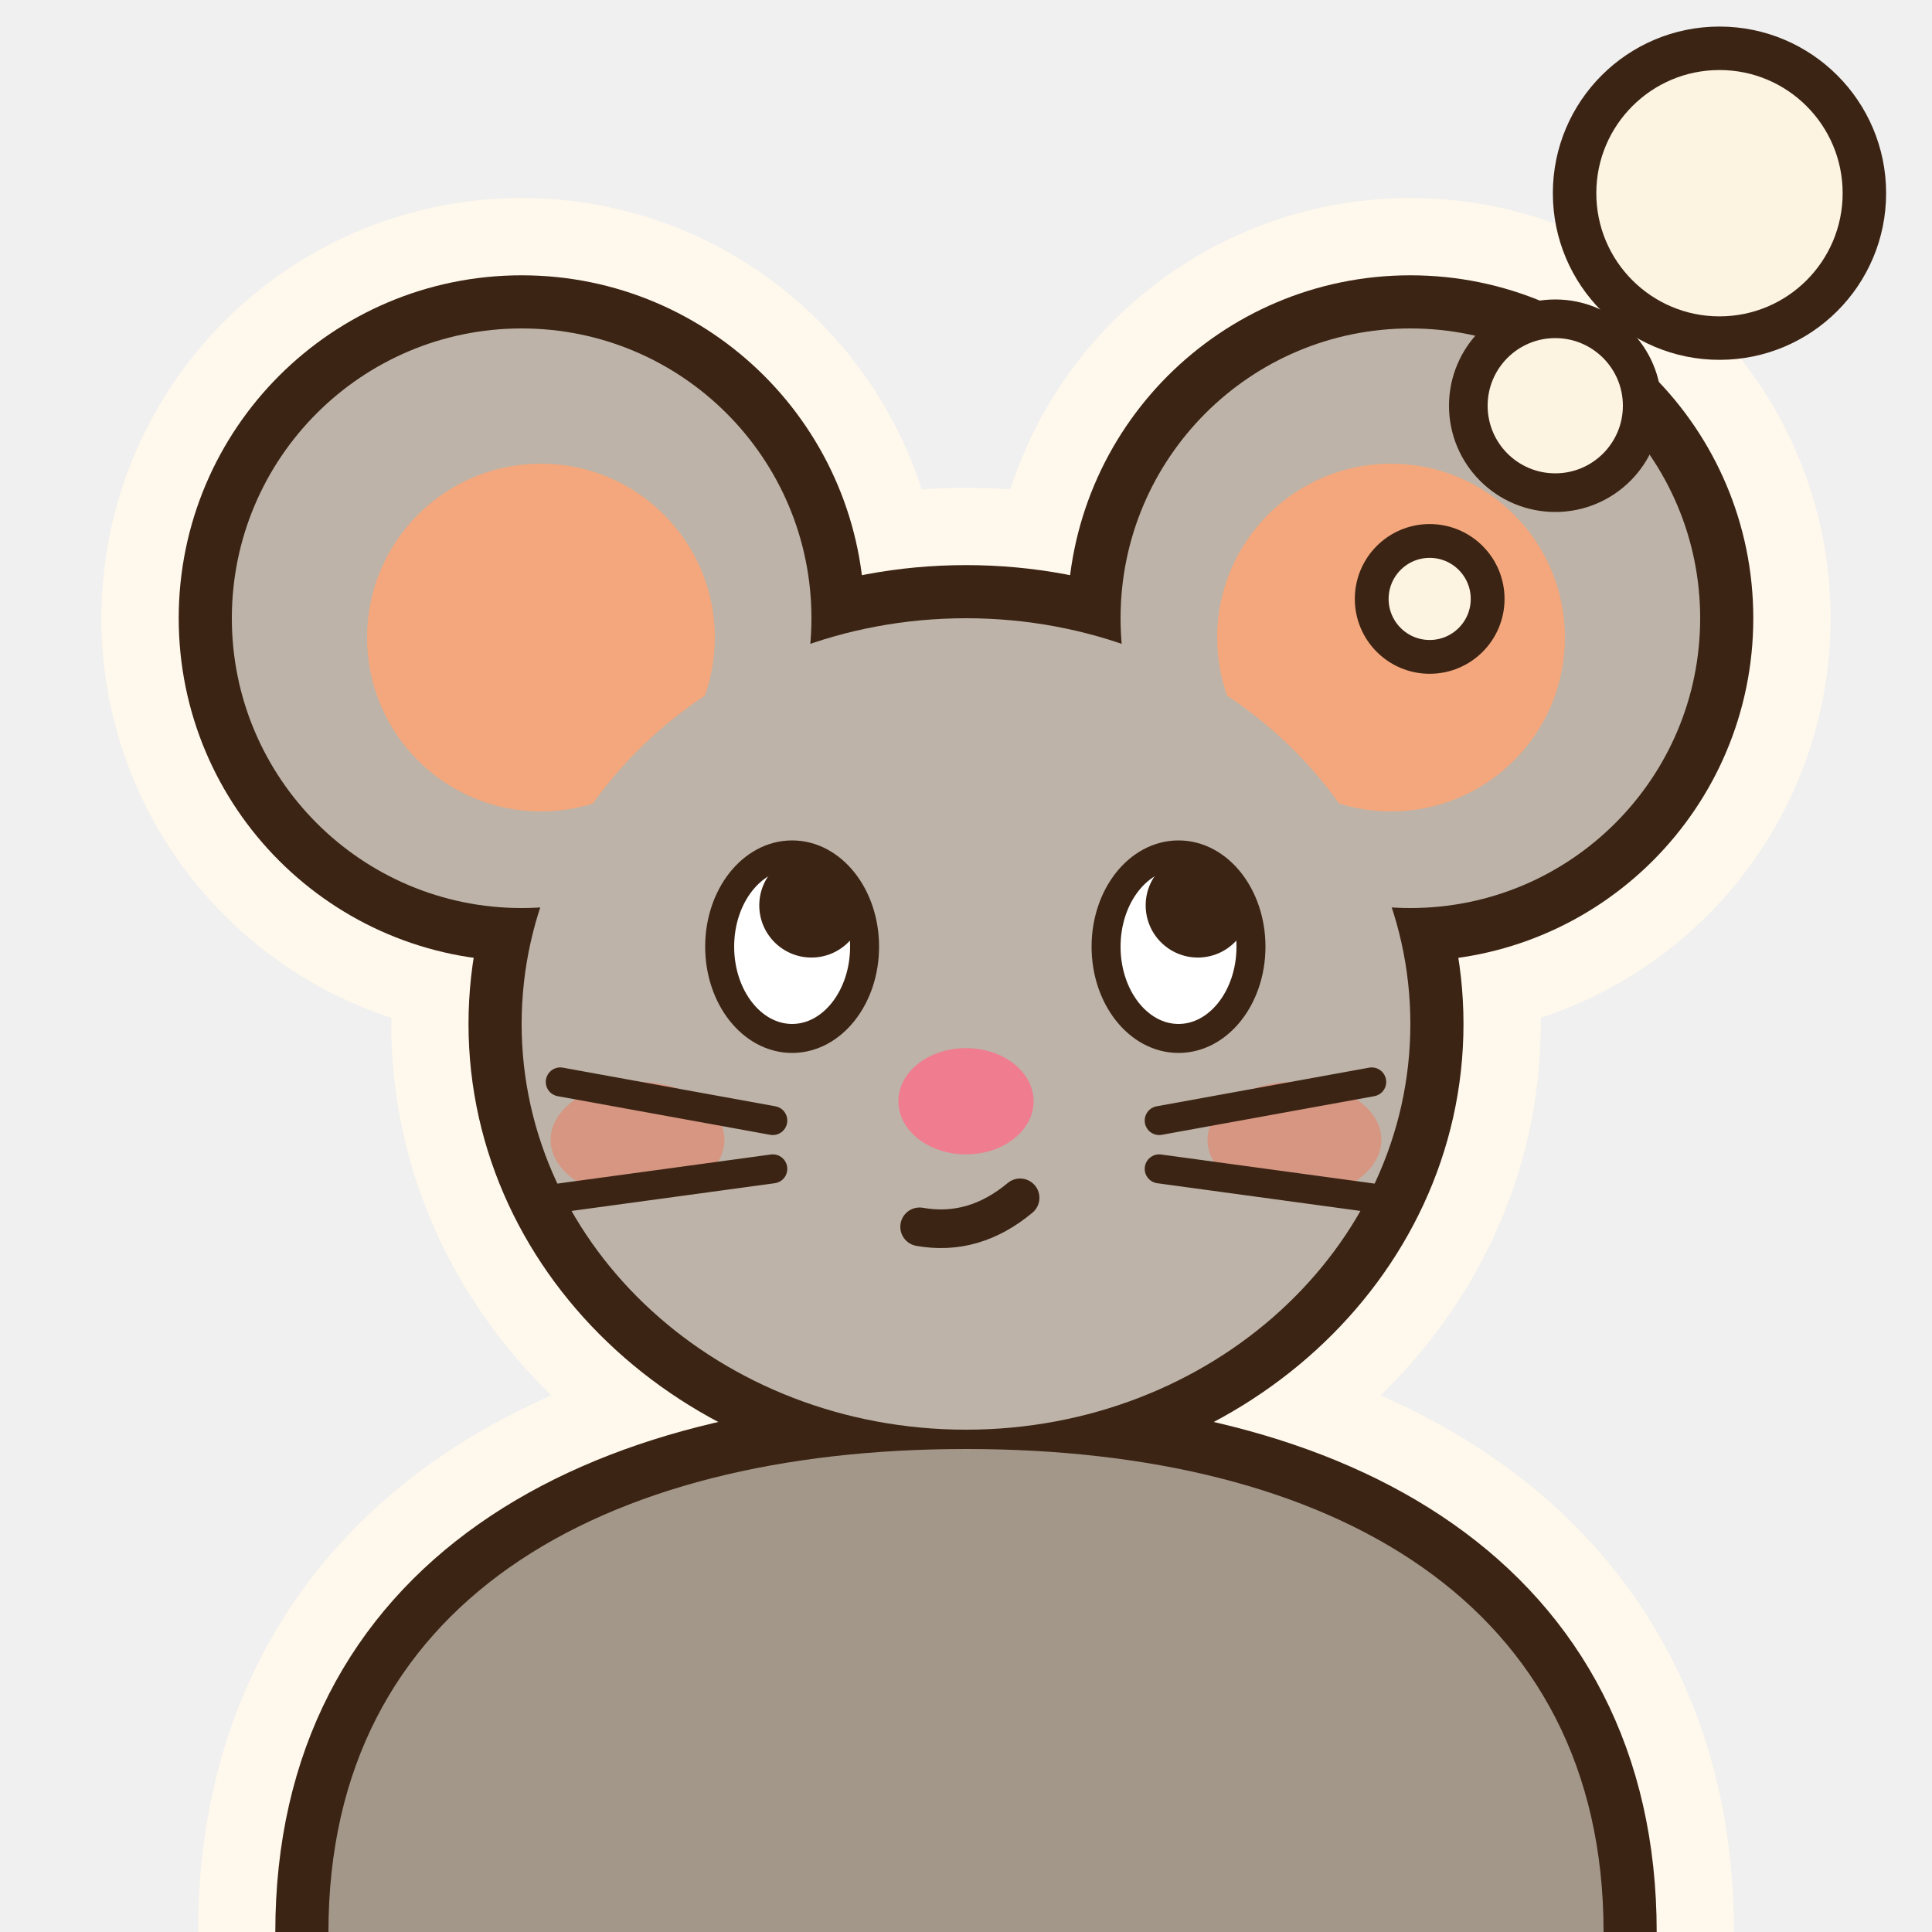
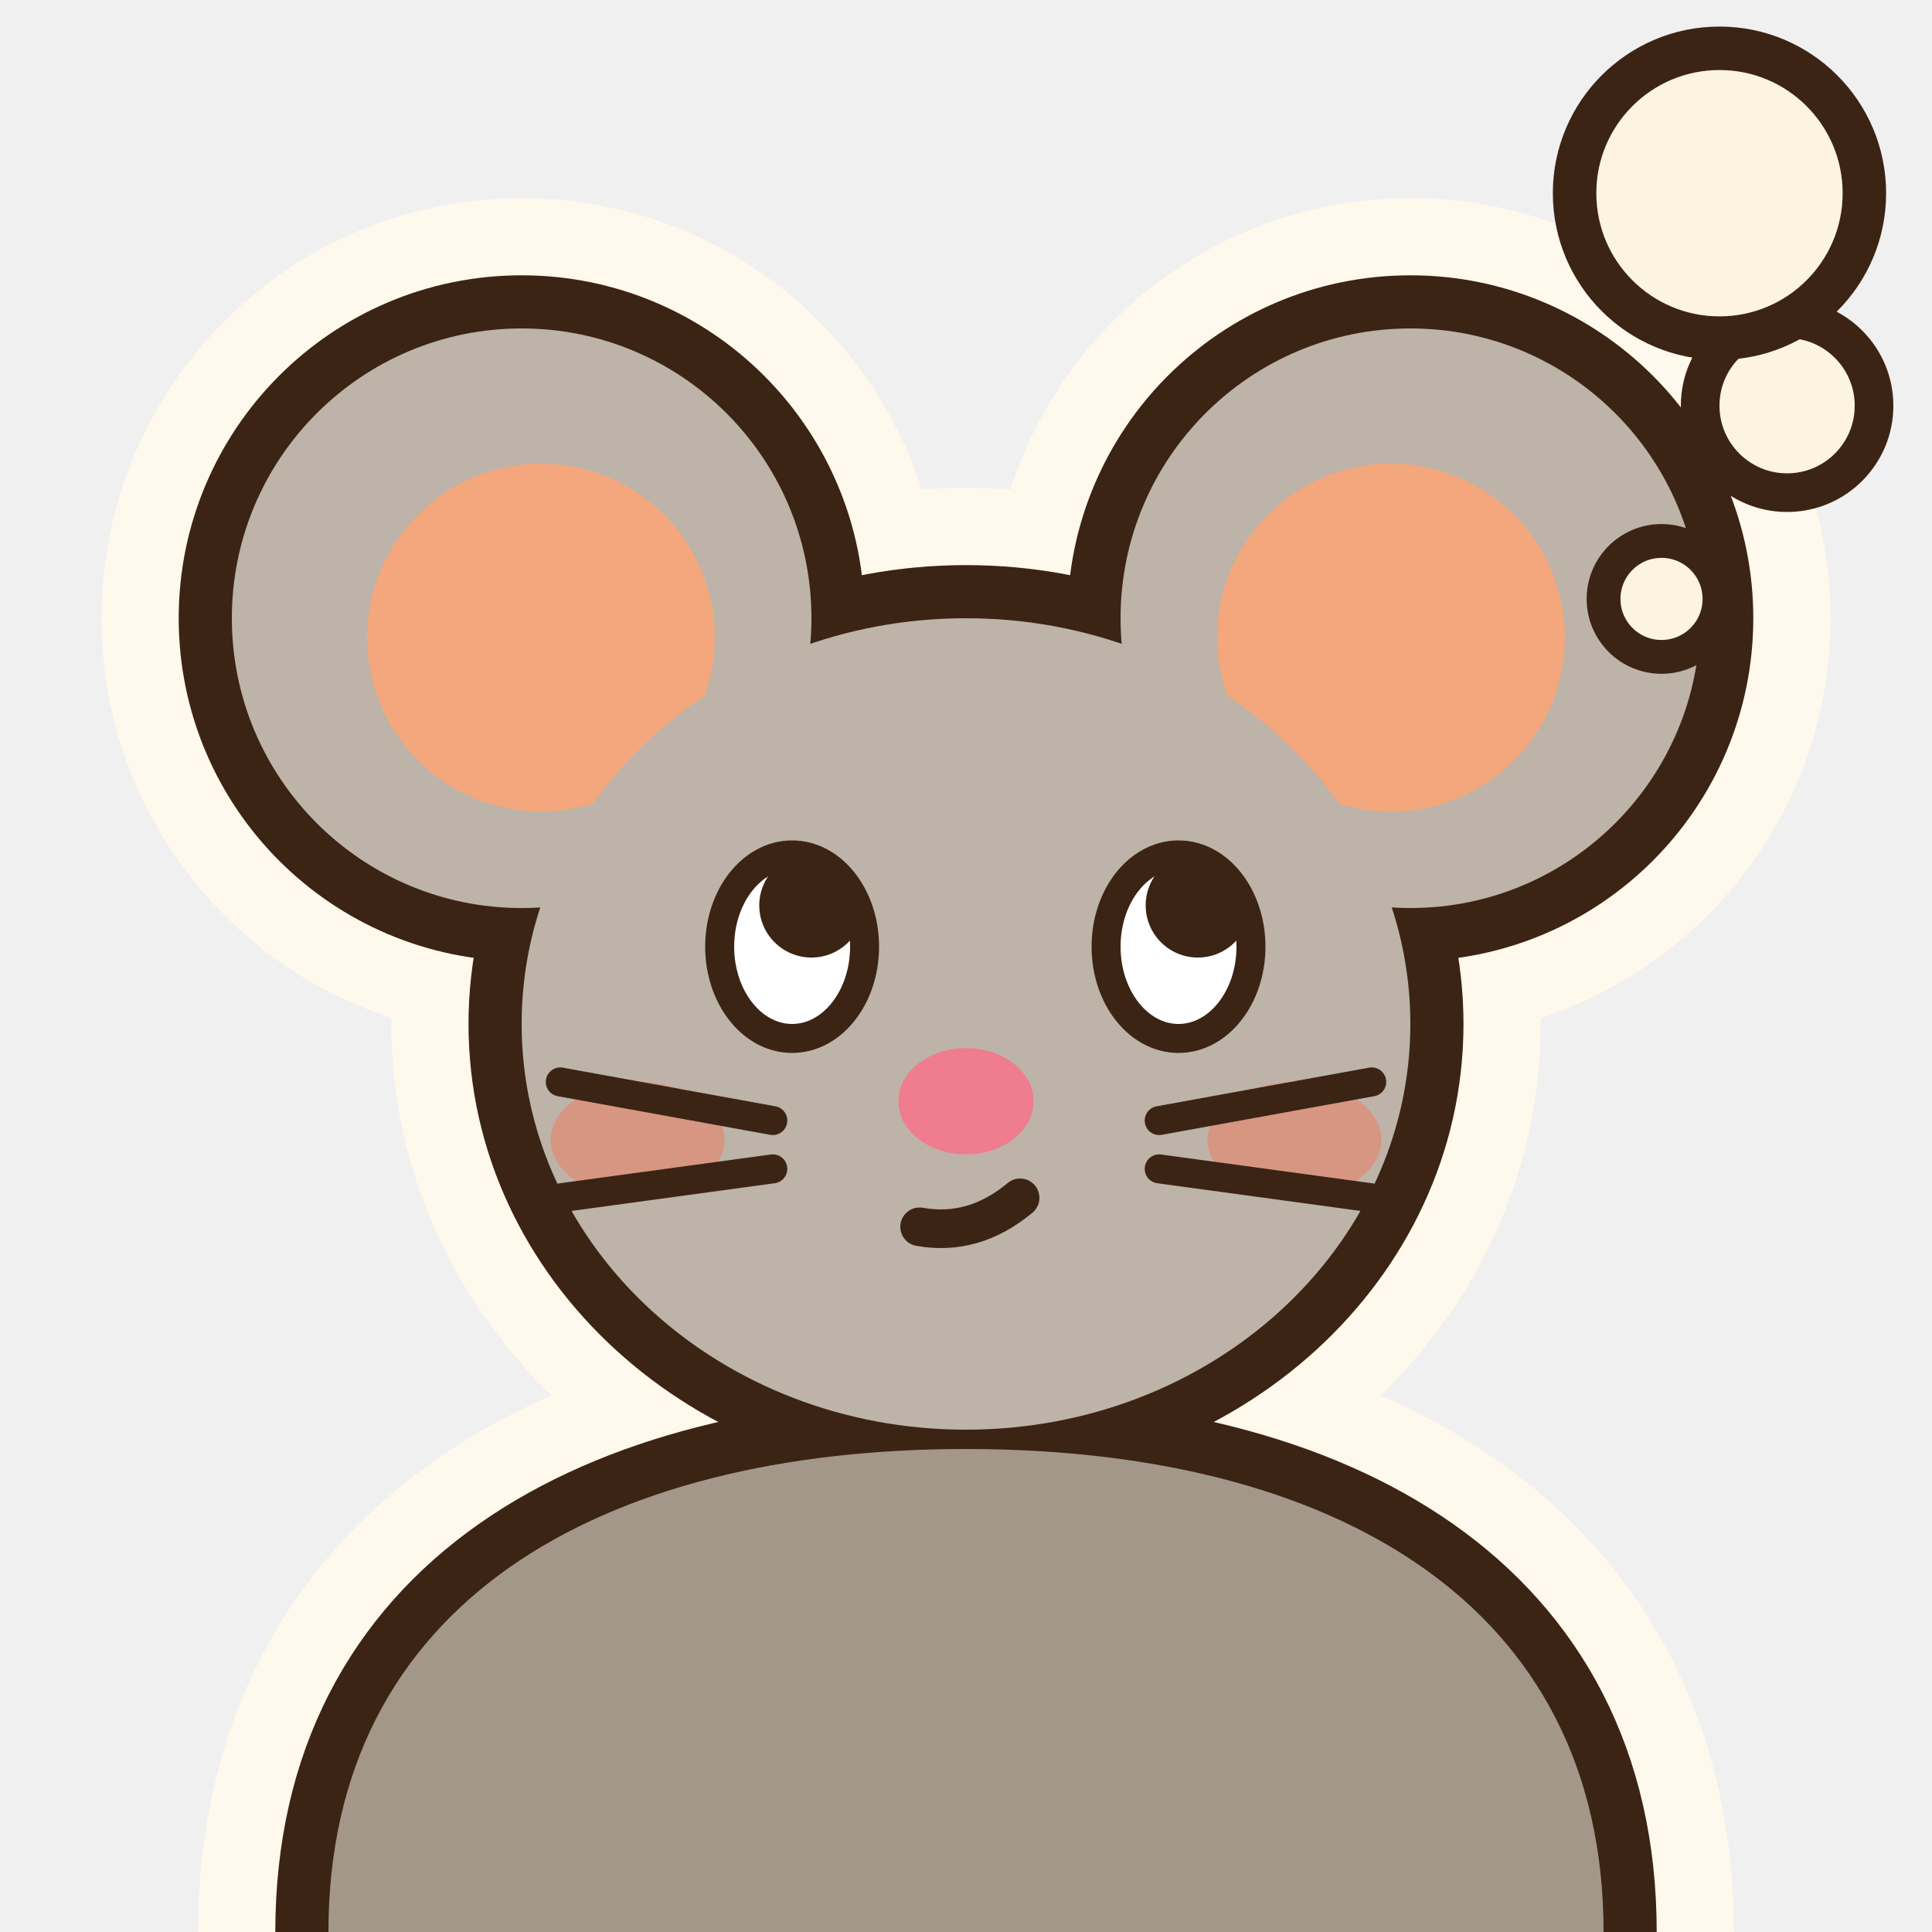
<svg xmlns="http://www.w3.org/2000/svg" viewBox="0 0 200 200">
  <defs>
    <g id="s">
      <path d="M34 200C34 166 62 150 100 150C138 150 166 166 166 200Z" />
      <circle cx="54" cy="64" r="30" />
      <circle cx="146" cy="64" r="30" />
      <circle cx="56" cy="66" r="18" />
      <circle cx="144" cy="66" r="18" />
      <ellipse cx="100" cy="106" rx="46" ry="42" />
    </g>
  </defs>
  <g stroke-linejoin="round" stroke-linecap="round">
    <use href="#s" fill="#fff8ec" stroke="#fff8ec" stroke-width="27" />
    <use href="#s" fill="#3b2414" stroke="#3b2414" stroke-width="11" />
    <path d="M34 200C34 166 62 150 100 150C138 150 166 166 166 200Z" fill="#a39789" />
    <circle cx="54" cy="64" r="30" fill="#bdb3a8" />
    <circle cx="146" cy="64" r="30" fill="#bdb3a8" />
    <circle cx="56" cy="66" r="18" fill="#f4a77c" />
    <circle cx="144" cy="66" r="18" fill="#f4a77c" />
    <ellipse cx="100" cy="106" rx="46" ry="42" fill="#bdb3a8" />
    <ellipse cx="82" cy="98" rx="7.5" ry="9.5" fill="#fff" stroke="#3b2414" stroke-width="3" />
    <circle cx="84" cy="93.725" r="5.4" fill="#3b2414" />
    <ellipse cx="122" cy="98" rx="7.5" ry="9.5" fill="#fff" stroke="#3b2414" stroke-width="3" />
    <circle cx="124" cy="93.725" r="5.4" fill="#3b2414" />
    <ellipse cx="66" cy="118" rx="9" ry="6" fill="#f07a5c" opacity=".5" />
    <ellipse cx="134" cy="118" rx="9" ry="6" fill="#f07a5c" opacity=".5" />
    <ellipse cx="100" cy="114" rx="7" ry="5.5" fill="#ef7d8f" />
    <path d="M80 116L58 112M80 121L58 124M120 116L142 112M120 121L142 124" fill="none" stroke="#3b2414" stroke-width="3" />
    <path d="M95.2 127Q100.8 128 105.6 124" fill="none" stroke="#3b2414" stroke-width="4" />
-     <circle cx="148" cy="62" r="6" fill="#fdf3e1" stroke="#3b2414" stroke-width="3.5" />
-     <circle cx="161" cy="42" r="9" fill="#fdf3e1" stroke="#3b2414" stroke-width="4" />
+     <circle cx="172" cy="62" r="6" fill="#fdf3e1" stroke="#3b2414" stroke-width="3.5" />
+     <circle cx="185" cy="42" r="9" fill="#fdf3e1" stroke="#3b2414" stroke-width="4" />
    <circle cx="178" cy="20" r="15" fill="#fdf3e1" stroke="#3b2414" stroke-width="4.5" />
  </g>
</svg>
